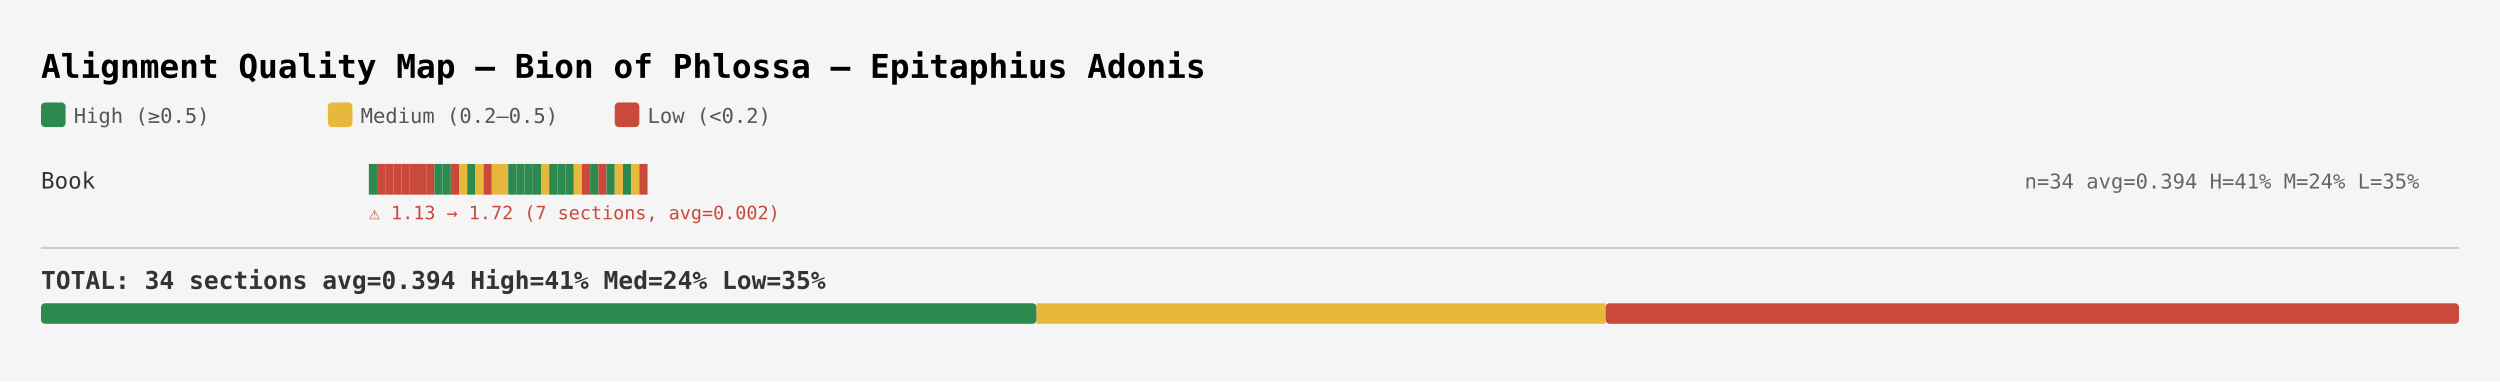
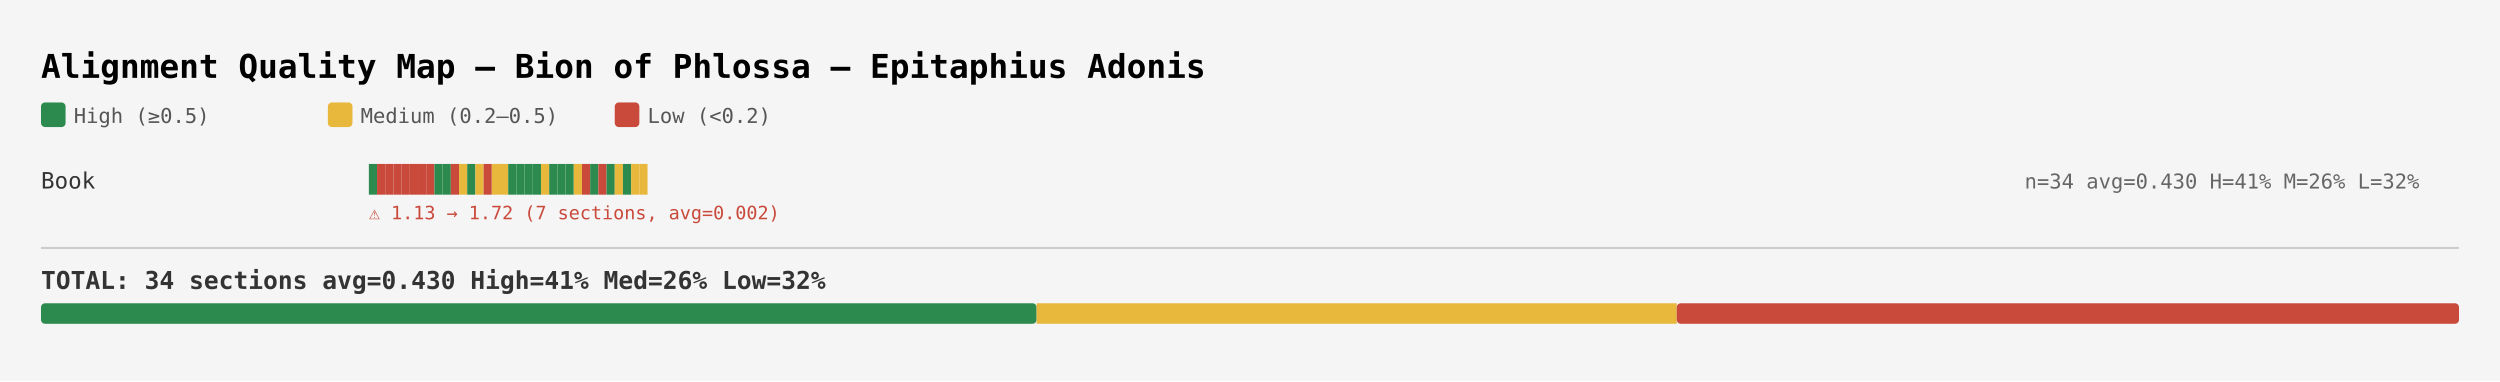
<svg xmlns="http://www.w3.org/2000/svg" width="1220" height="186" viewBox="0 0 1220 186">
  <rect width="1220" height="186" fill="#f5f5f5" />
  <style>
  text { font-family: "SF Mono", "Menlo", "Monaco", monospace; }
  .title { font-size: 16px; font-weight: bold; }
  .subtitle { font-size: 11px; fill: #888; }
  .label { font-size: 11px; fill: #333; }
  .stats { font-size: 10px; fill: #666; }
  .warn { font-size: 9px; fill: #c9493b; }
  .total { font-size: 12px; font-weight: bold; fill: #333; }
  .legend-text { font-size: 10px; fill: #555; }
</style>
  <text x="20" y="38" class="title">Alignment Quality Map — Bion of Phlossa — Epitaphius Adonis</text>
  <rect x="20" y="50" width="12" height="12" fill="#2d8a4e" rx="2" />
  <text x="36" y="60" class="legend-text">High (≥0.5)</text>
  <rect x="160" y="50" width="12" height="12" fill="#e8b83d" rx="2" />
  <text x="176" y="60" class="legend-text">Medium (0.2–0.5)</text>
  <rect x="300" y="50" width="12" height="12" fill="#c9493b" rx="2" />
  <text x="316" y="60" class="legend-text">Low (&lt;0.2)</text>
  <text x="20" y="92" class="label">Book </text>
-   <text x="988" y="92" class="stats">n=34  avg=0.394  H=41%  M=24%  L=35%</text>
+   <text x="988" y="92" class="stats">n=34  avg=0.430  H=41%  M=26%  L=32%</text>
  <a href="tlg0036.tlg002.perseus-eng80.html#s1-1">
    <rect x="180" y="80" width="4" height="15" fill="#2d8a4e" />
  </a>
  <a href="tlg0036.tlg002.perseus-eng80.html#s1-13">
    <rect x="184" y="80" width="4" height="15" fill="#c9493b" />
  </a>
  <a href="tlg0036.tlg002.perseus-eng80.html#s1-23">
    <rect x="188" y="80" width="4" height="15" fill="#c9493b" />
  </a>
  <a href="tlg0036.tlg002.perseus-eng80.html#s1-31">
    <rect x="192" y="80" width="4" height="15" fill="#c9493b" />
  </a>
  <a href="tlg0036.tlg002.perseus-eng80.html#s1-39">
    <rect x="196" y="80" width="4" height="15" fill="#c9493b" />
  </a>
  <a href="tlg0036.tlg002.perseus-eng80.html#s1-54">
    <rect x="200" y="80" width="4" height="15" fill="#c9493b" />
  </a>
  <a href="tlg0036.tlg002.perseus-eng80.html#s1-64">
    <rect x="204" y="80" width="4" height="15" fill="#c9493b" />
  </a>
  <a href="tlg0036.tlg002.perseus-eng80.html#s1-72">
    <rect x="208" y="80" width="4" height="15" fill="#c9493b" />
  </a>
  <a href="tlg0036.tlg002.perseus-eng80.html#s1-80">
    <rect x="212" y="80" width="4" height="15" fill="#2d8a4e" />
  </a>
  <a href="tlg0036.tlg002.perseus-eng80.html#s1-91">
    <rect x="216" y="80" width="4" height="15" fill="#2d8a4e" />
  </a>
  <a href="tlg0036.tlg002.perseus-eng80.html#s2-1">
    <rect x="220" y="80" width="4" height="15" fill="#c9493b" />
  </a>
  <a href="tlg0036.tlg002.perseus-eng80.html#s2-10">
    <rect x="224" y="80" width="4" height="15" fill="#e8b83d" />
  </a>
  <a href="tlg0036.tlg002.perseus-eng80.html#s2-18">
    <rect x="228" y="80" width="4" height="15" fill="#2d8a4e" />
  </a>
  <a href="tlg0036.tlg002.perseus-eng80.html#s2-27">
    <rect x="232" y="80" width="4" height="15" fill="#e8b83d" />
  </a>
  <a href="tlg0036.tlg002.perseus-eng80.html#s3-3-1">
    <rect x="236" y="80" width="4" height="15" fill="#c9493b" />
  </a>
  <a href="tlg0036.tlg002.perseus-eng80.html#s3-3-9">
    <rect x="240" y="80" width="4" height="15" fill="#e8b83d" />
  </a>
  <a href="tlg0036.tlg002.perseus-eng80.html#s3-4-1">
    <rect x="244" y="80" width="4" height="15" fill="#e8b83d" />
  </a>
  <a href="tlg0036.tlg002.perseus-eng80.html#s3-4-12">
    <rect x="248" y="80" width="4" height="15" fill="#2d8a4e" />
  </a>
  <a href="tlg0036.tlg002.perseus-eng80.html#s3-5-1">
    <rect x="252" y="80" width="4" height="15" fill="#2d8a4e" />
  </a>
  <a href="tlg0036.tlg002.perseus-eng80.html#s3-5-9">
    <rect x="256" y="80" width="4" height="15" fill="#2d8a4e" />
  </a>
  <a href="tlg0036.tlg002.perseus-eng80.html#s3-6-1">
    <rect x="260" y="80" width="4" height="15" fill="#2d8a4e" />
  </a>
  <a href="tlg0036.tlg002.perseus-eng80.html#s3-7-1">
    <rect x="264" y="80" width="4" height="15" fill="#e8b83d" />
  </a>
  <a href="tlg0036.tlg002.perseus-eng80.html#s3-7-9">
    <rect x="268" y="80" width="4" height="15" fill="#2d8a4e" />
  </a>
  <a href="tlg0036.tlg002.perseus-eng80.html#s3-8-1">
    <rect x="272" y="80" width="4" height="15" fill="#2d8a4e" />
  </a>
  <a href="tlg0036.tlg002.perseus-eng80.html#s3-9-1">
    <rect x="276" y="80" width="4" height="15" fill="#2d8a4e" />
  </a>
  <a href="tlg0036.tlg002.perseus-eng80.html#s3-10-1">
    <rect x="280" y="80" width="4" height="15" fill="#e8b83d" />
  </a>
  <a href="tlg0036.tlg002.perseus-eng80.html#s3-11-1">
    <rect x="284" y="80" width="4" height="15" fill="#c9493b" />
  </a>
  <a href="tlg0036.tlg002.perseus-eng80.html#s3-12-1">
    <rect x="288" y="80" width="4" height="15" fill="#2d8a4e" />
  </a>
  <a href="tlg0036.tlg002.perseus-eng80.html#s3-13-1">
    <rect x="292" y="80" width="4" height="15" fill="#c9493b" />
  </a>
  <a href="tlg0036.tlg002.perseus-eng80.html#s3-14-1">
    <rect x="296" y="80" width="4" height="15" fill="#2d8a4e" />
  </a>
  <a href="tlg0036.tlg002.perseus-eng80.html#s3-15-1">
    <rect x="300" y="80" width="4" height="15" fill="#e8b83d" />
  </a>
  <a href="tlg0036.tlg002.perseus-eng80.html#s3-16-1">
    <rect x="304" y="80" width="4" height="15" fill="#2d8a4e" />
  </a>
  <a href="tlg0036.tlg002.perseus-eng80.html#s3-17-1">
    <rect x="308" y="80" width="4" height="15" fill="#e8b83d" />
  </a>
  <a href="tlg0036.tlg002.perseus-eng80.html#s3-18-1">
-     <rect x="312" y="80" width="4" height="15" fill="#c9493b" />
+     <rect x="312" y="80" width="4" height="15" fill="#e8b83d" />
  </a>
  <text x="180" y="107" class="warn">⚠ 1.13 → 1.72  (7 sections, avg=0.002)</text>
  <line x1="20" y1="121" x2="1200" y2="121" stroke="#ccc" stroke-width="1" />
-   <text x="20" y="141" class="total">TOTAL: 34 sections   avg=0.394   High=41%   Med=24%   Low=35%</text>
+   <text x="20" y="141" class="total">TOTAL: 34 sections   avg=0.430   High=41%   Med=26%   Low=32%</text>
  <rect x="20" y="148" width="485.882" height="10" fill="#2d8a4e" rx="2" />
-   <rect x="505.882" y="148" width="277.647" height="10" fill="#e8b83d" />
-   <rect x="783.529" y="148" width="416.471" height="10" fill="#c9493b" rx="2" />
+   <rect x="505.882" y="148" width="312.353" height="10" fill="#e8b83d" />
+   <rect x="818.235" y="148" width="381.765" height="10" fill="#c9493b" rx="2" />
</svg>
